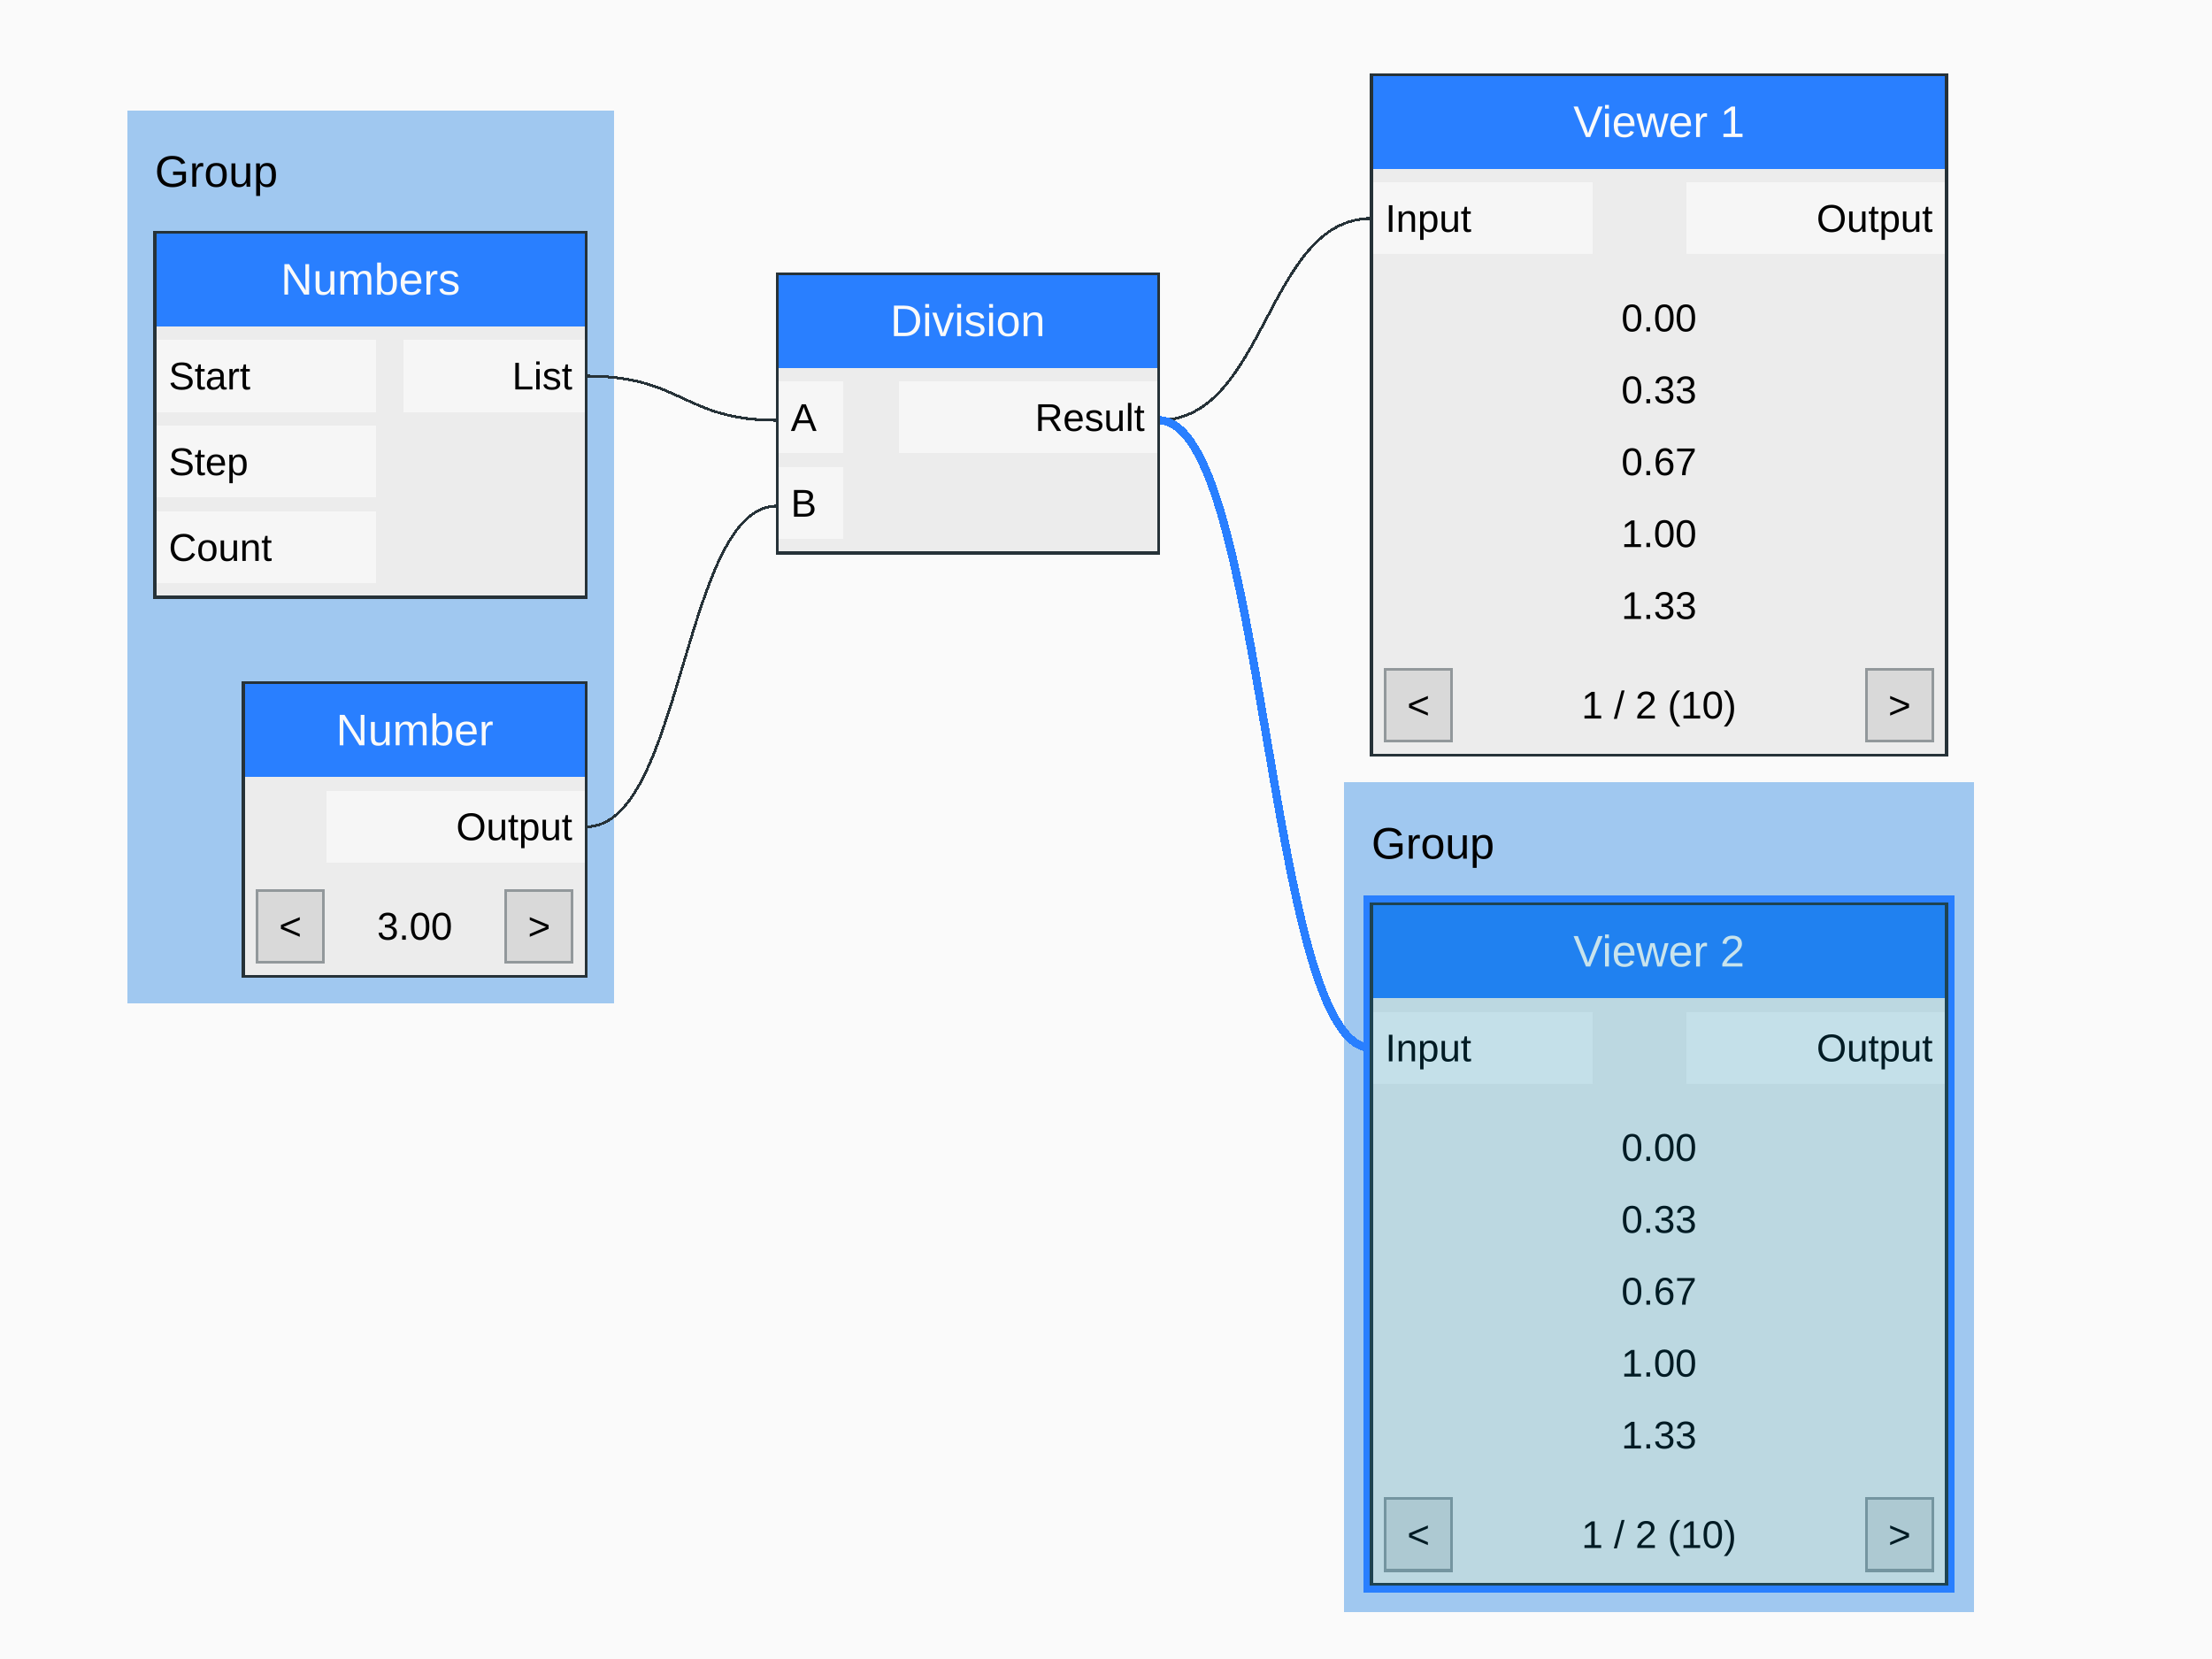
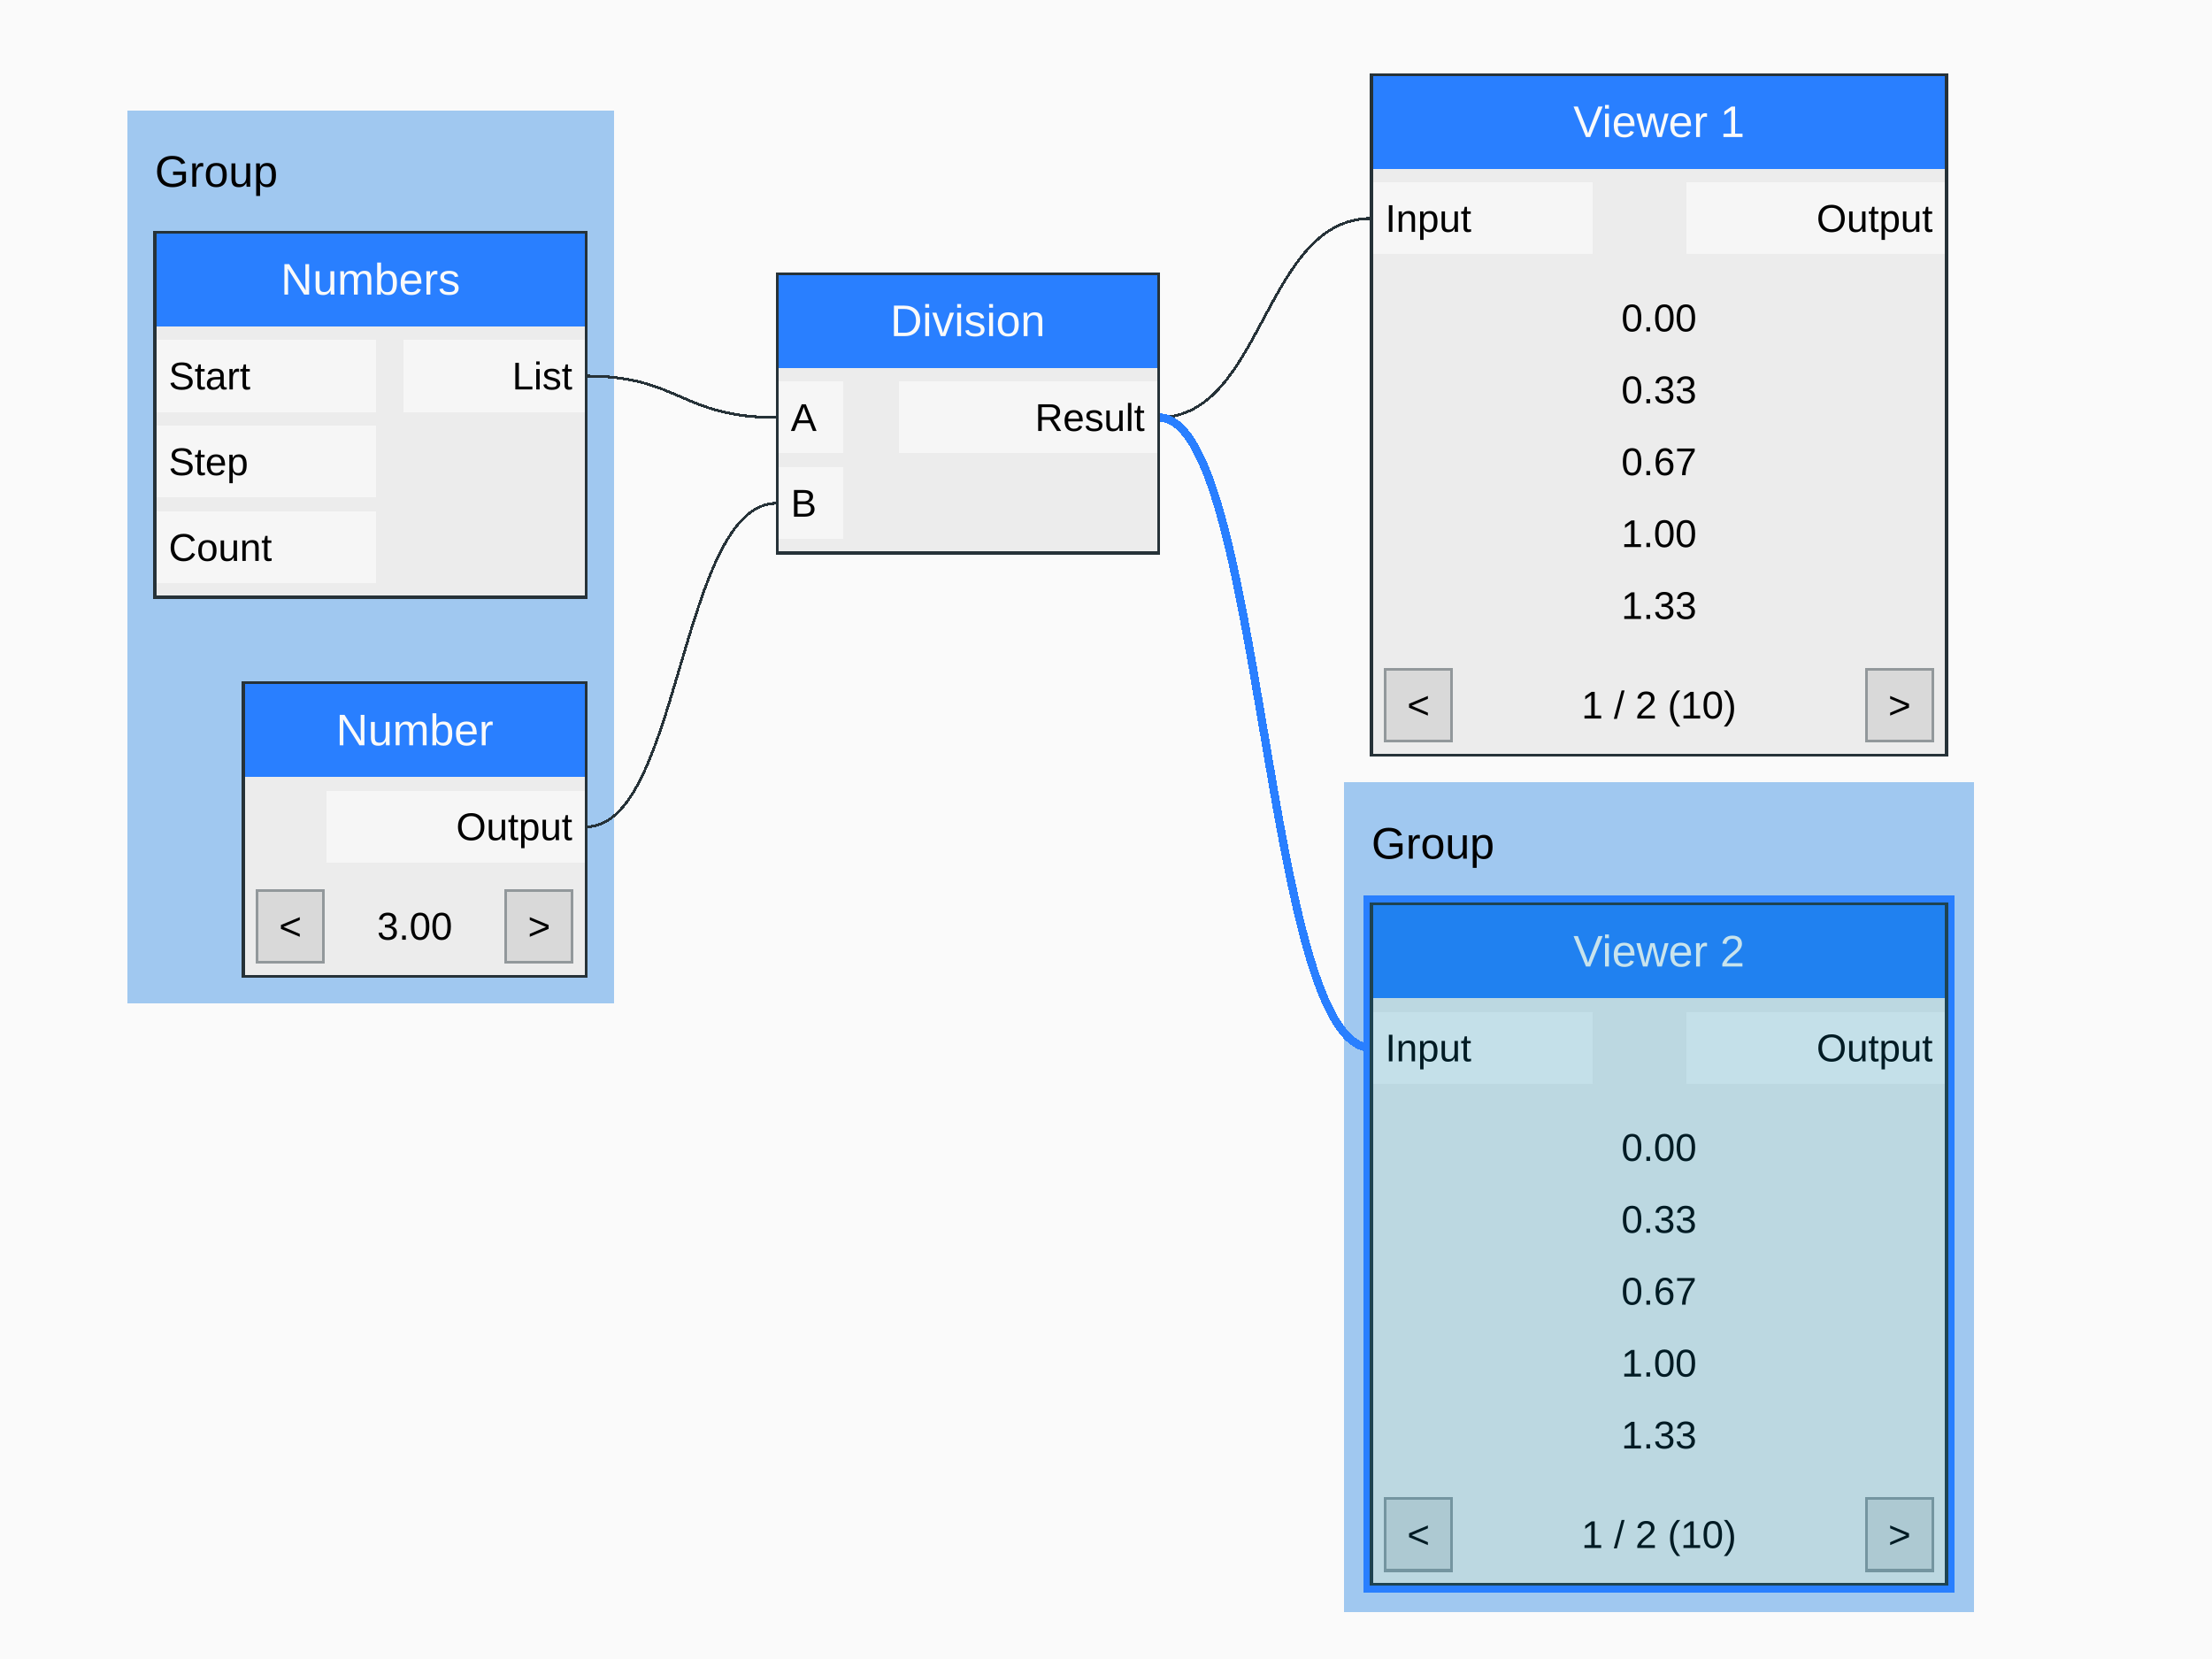
<svg xmlns="http://www.w3.org/2000/svg" version="1.1" width="800" height="600" shape-rendering="crispEdges">
  <rect x="0" y="0" width="800" height="600" style="fill:rgb(250,250,250);" />
  <rect x="46" y="40" width="176" height="323" style="fill:rgb(160,200,240);" />
  <text x="56" y="62" dominant-baseline="central" text-anchor="start" style="fill:rgb(0,0,0);font-family:Arial;font-size:16px;">Group</text>
  <rect x="486" y="283" width="228" height="300" style="fill:rgb(160,200,240);" />
  <text x="496" y="305" dominant-baseline="central" text-anchor="start" style="fill:rgb(0,0,0);font-family:Arial;font-size:16px;">Group</text>
-   <path d="M212,136 C247,136 247,152 281,152" style="fill:none;stroke-width:1px;stroke:rgb(38,50,56);" />
-   <path d="M212,299 C247,299 247,183 281,183" style="fill:none;stroke-width:1px;stroke:rgb(38,50,56);" />
-   <path d="M419,152 C458,152 458,79 496,79" style="fill:none;stroke-width:1px;stroke:rgb(38,50,56);" />
-   <path d="M419,152 C458,152 458,379 496,379" style="fill:none;stroke-width:3px;stroke:rgb(41,127,255);" />
+   <path d="M212,136 C246,136 246,151 281,151" style="fill:none;stroke-width:1px;stroke:rgb(38,50,56);" />
+   <path d="M212,299 C246,299 246,182 281,182" style="fill:none;stroke-width:1px;stroke:rgb(38,50,56);" />
+   <path d="M419,151 C457,151 457,79 496,79" style="fill:none;stroke-width:1px;stroke:rgb(38,50,56);" />
+   <path d="M419,151 C457,151 457,379 496,379" style="fill:none;stroke-width:3px;stroke:rgb(41,127,255);" />
  <rect x="56" y="84" width="156" height="34" style="fill:rgb(41,127,255);" />
  <text x="134" y="101" dominant-baseline="central" text-anchor="middle" style="fill:rgb(250,250,250);font-family:Arial;font-size:16px;">Numbers</text>
  <rect x="56" y="118" width="156" height="98" style="fill:rgb(236,236,236);" />
  <rect x="56" y="123" width="80" height="26" style="fill:rgb(246,246,246);" />
  <text x="61" y="136" dominant-baseline="central" text-anchor="start" style="fill:rgb(0,0,0);font-family:Arial;font-size:14px;">Start</text>
  <rect x="56" y="154" width="80" height="26" style="fill:rgb(246,246,246);" />
  <text x="61" y="167" dominant-baseline="central" text-anchor="start" style="fill:rgb(0,0,0);font-family:Arial;font-size:14px;">Step</text>
  <rect x="56" y="185" width="80" height="26" style="fill:rgb(246,246,246);" />
  <text x="61" y="198" dominant-baseline="central" text-anchor="start" style="fill:rgb(0,0,0);font-family:Arial;font-size:14px;">Count</text>
  <rect x="146" y="123" width="66" height="26" style="fill:rgb(246,246,246);" />
  <text x="207" y="136" dominant-baseline="central" text-anchor="end" style="fill:rgb(0,0,0);font-family:Arial;font-size:14px;">List</text>
  <rect x="56" y="84" width="156" height="132" style="fill:none;stroke-width:1px;stroke:rgb(38,50,56);" />
  <rect x="88" y="247" width="124" height="34" style="fill:rgb(41,127,255);" />
  <text x="150" y="264" dominant-baseline="central" text-anchor="middle" style="fill:rgb(250,250,250);font-family:Arial;font-size:16px;">Number</text>
  <rect x="88" y="281" width="124" height="36" style="fill:rgb(236,236,236);" />
  <rect x="118" y="286" width="94" height="26" style="fill:rgb(246,246,246);" />
  <text x="207" y="299" dominant-baseline="central" text-anchor="end" style="fill:rgb(0,0,0);font-family:Arial;font-size:14px;">Output</text>
  <rect x="88" y="317" width="124" height="36" style="fill:rgb(236,236,236);" />
  <text x="150" y="335" dominant-baseline="central" text-anchor="middle" style="fill:rgb(0,0,0);font-family:Arial;font-size:14px;">3.00</text>
  <rect x="93" y="322" width="24" height="26" style="fill:rgb(217,217,217);" />
  <text x="105" y="335" dominant-baseline="central" text-anchor="middle" style="fill:rgb(0,0,0);font-family:Arial;font-size:14px;">&lt;</text>
  <rect x="93" y="322" width="24" height="26" style="fill:none;stroke-width:1px;stroke:rgb(146,152,155);" />
  <rect x="183" y="322" width="24" height="26" style="fill:rgb(217,217,217);" />
  <text x="195" y="335" dominant-baseline="central" text-anchor="middle" style="fill:rgb(0,0,0);font-family:Arial;font-size:14px;">&gt;</text>
  <rect x="183" y="322" width="24" height="26" style="fill:none;stroke-width:1px;stroke:rgb(146,152,155);" />
  <rect x="88" y="247" width="124" height="106" style="fill:none;stroke-width:1px;stroke:rgb(38,50,56);" />
  <rect x="281" y="99" width="138" height="34" style="fill:rgb(41,127,255);" />
  <text x="350" y="116" dominant-baseline="central" text-anchor="middle" style="fill:rgb(250,250,250);font-family:Arial;font-size:16px;">Division</text>
  <rect x="281" y="133" width="138" height="67" style="fill:rgb(236,236,236);" />
  <rect x="281" y="138" width="24" height="26" style="fill:rgb(246,246,246);" />
  <text x="286" y="151" dominant-baseline="central" text-anchor="start" style="fill:rgb(0,0,0);font-family:Arial;font-size:14px;">A</text>
  <rect x="281" y="169" width="24" height="26" style="fill:rgb(246,246,246);" />
  <text x="286" y="182" dominant-baseline="central" text-anchor="start" style="fill:rgb(0,0,0);font-family:Arial;font-size:14px;">B</text>
  <rect x="325" y="138" width="94" height="26" style="fill:rgb(246,246,246);" />
  <text x="414" y="151" dominant-baseline="central" text-anchor="end" style="fill:rgb(0,0,0);font-family:Arial;font-size:14px;">Result</text>
  <rect x="281" y="99" width="138" height="101" style="fill:none;stroke-width:1px;stroke:rgb(38,50,56);" />
  <rect x="496" y="27" width="208" height="34" style="fill:rgb(41,127,255);" />
  <text x="600" y="44" dominant-baseline="central" text-anchor="middle" style="fill:rgb(250,250,250);font-family:Arial;font-size:16px;">Viewer 1</text>
  <rect x="496" y="61" width="208" height="36" style="fill:rgb(236,236,236);" />
  <rect x="496" y="66" width="80" height="26" style="fill:rgb(246,246,246);" />
  <text x="501" y="79" dominant-baseline="central" text-anchor="start" style="fill:rgb(0,0,0);font-family:Arial;font-size:14px;">Input</text>
  <rect x="610" y="66" width="94" height="26" style="fill:rgb(246,246,246);" />
  <text x="699" y="79" dominant-baseline="central" text-anchor="end" style="fill:rgb(0,0,0);font-family:Arial;font-size:14px;">Output</text>
  <rect x="496" y="97" width="208" height="140" style="fill:rgb(236,236,236);" />
  <text x="600" y="115" dominant-baseline="central" text-anchor="middle" style="fill:rgb(0,0,0);font-family:Arial;font-size:14px;">0.00</text>
  <text x="600" y="141" dominant-baseline="central" text-anchor="middle" style="fill:rgb(0,0,0);font-family:Arial;font-size:14px;">0.33</text>
  <text x="600" y="167" dominant-baseline="central" text-anchor="middle" style="fill:rgb(0,0,0);font-family:Arial;font-size:14px;">0.67</text>
  <text x="600" y="193" dominant-baseline="central" text-anchor="middle" style="fill:rgb(0,0,0);font-family:Arial;font-size:14px;">1.00</text>
  <text x="600" y="219" dominant-baseline="central" text-anchor="middle" style="fill:rgb(0,0,0);font-family:Arial;font-size:14px;">1.33</text>
  <rect x="496" y="237" width="208" height="36" style="fill:rgb(236,236,236);" />
  <text x="600" y="255" dominant-baseline="central" text-anchor="middle" style="fill:rgb(0,0,0);font-family:Arial;font-size:14px;">1 / 2 (10)</text>
  <rect x="501" y="242" width="24" height="26" style="fill:rgb(217,217,217);" />
  <text x="513" y="255" dominant-baseline="central" text-anchor="middle" style="fill:rgb(0,0,0);font-family:Arial;font-size:14px;">&lt;</text>
  <rect x="501" y="242" width="24" height="26" style="fill:none;stroke-width:1px;stroke:rgb(146,152,155);" />
  <rect x="675" y="242" width="24" height="26" style="fill:rgb(217,217,217);" />
  <text x="687" y="255" dominant-baseline="central" text-anchor="middle" style="fill:rgb(0,0,0);font-family:Arial;font-size:14px;">&gt;</text>
  <rect x="675" y="242" width="24" height="26" style="fill:none;stroke-width:1px;stroke:rgb(146,152,155);" />
  <rect x="496" y="27" width="208" height="246" style="fill:none;stroke-width:1px;stroke:rgb(38,50,56);" />
  <rect x="493" y="324" width="214" height="252" style="fill:rgb(41,127,255);" />
  <rect x="496" y="327" width="208" height="34" style="fill:rgb(32,129,240);" />
  <text x="600" y="344" dominant-baseline="central" text-anchor="middle" style="fill:rgb(200,227,236);font-family:Arial;font-size:16px;">Viewer 2</text>
  <rect x="496" y="361" width="208" height="36" style="fill:rgb(188,216,225);" />
  <rect x="496" y="366" width="80" height="26" style="fill:rgb(196,224,233);" />
  <text x="501" y="379" dominant-baseline="central" text-anchor="start" style="fill:rgb(0,27,36);font-family:Arial;font-size:14px;">Input</text>
  <rect x="610" y="366" width="94" height="26" style="fill:rgb(196,224,233);" />
  <text x="699" y="379" dominant-baseline="central" text-anchor="end" style="fill:rgb(0,27,36);font-family:Arial;font-size:14px;">Output</text>
  <rect x="496" y="397" width="208" height="140" style="fill:rgb(188,216,225);" />
  <text x="600" y="415" dominant-baseline="central" text-anchor="middle" style="fill:rgb(0,27,36);font-family:Arial;font-size:14px;">0.00</text>
  <text x="600" y="441" dominant-baseline="central" text-anchor="middle" style="fill:rgb(0,27,36);font-family:Arial;font-size:14px;">0.33</text>
  <text x="600" y="467" dominant-baseline="central" text-anchor="middle" style="fill:rgb(0,27,36);font-family:Arial;font-size:14px;">0.67</text>
  <text x="600" y="493" dominant-baseline="central" text-anchor="middle" style="fill:rgb(0,27,36);font-family:Arial;font-size:14px;">1.00</text>
  <text x="600" y="519" dominant-baseline="central" text-anchor="middle" style="fill:rgb(0,27,36);font-family:Arial;font-size:14px;">1.33</text>
  <rect x="496" y="537" width="208" height="36" style="fill:rgb(188,216,225);" />
  <text x="600" y="555" dominant-baseline="central" text-anchor="middle" style="fill:rgb(0,27,36);font-family:Arial;font-size:14px;">1 / 2 (10)</text>
  <rect x="501" y="542" width="24" height="26" style="fill:rgb(173,201,210);" />
  <text x="513" y="555" dominant-baseline="central" text-anchor="middle" style="fill:rgb(0,27,36);font-family:Arial;font-size:14px;">&lt;</text>
  <rect x="501" y="542" width="24" height="26" style="fill:none;stroke-width:1px;stroke:rgb(116,149,160);" />
  <rect x="675" y="542" width="24" height="26" style="fill:rgb(173,201,210);" />
  <text x="687" y="555" dominant-baseline="central" text-anchor="middle" style="fill:rgb(0,27,36);font-family:Arial;font-size:14px;">&gt;</text>
  <rect x="675" y="542" width="24" height="26" style="fill:none;stroke-width:1px;stroke:rgb(116,149,160);" />
  <rect x="496" y="327" width="208" height="246" style="fill:none;stroke-width:1px;stroke:rgb(30,67,81);" />
</svg>
